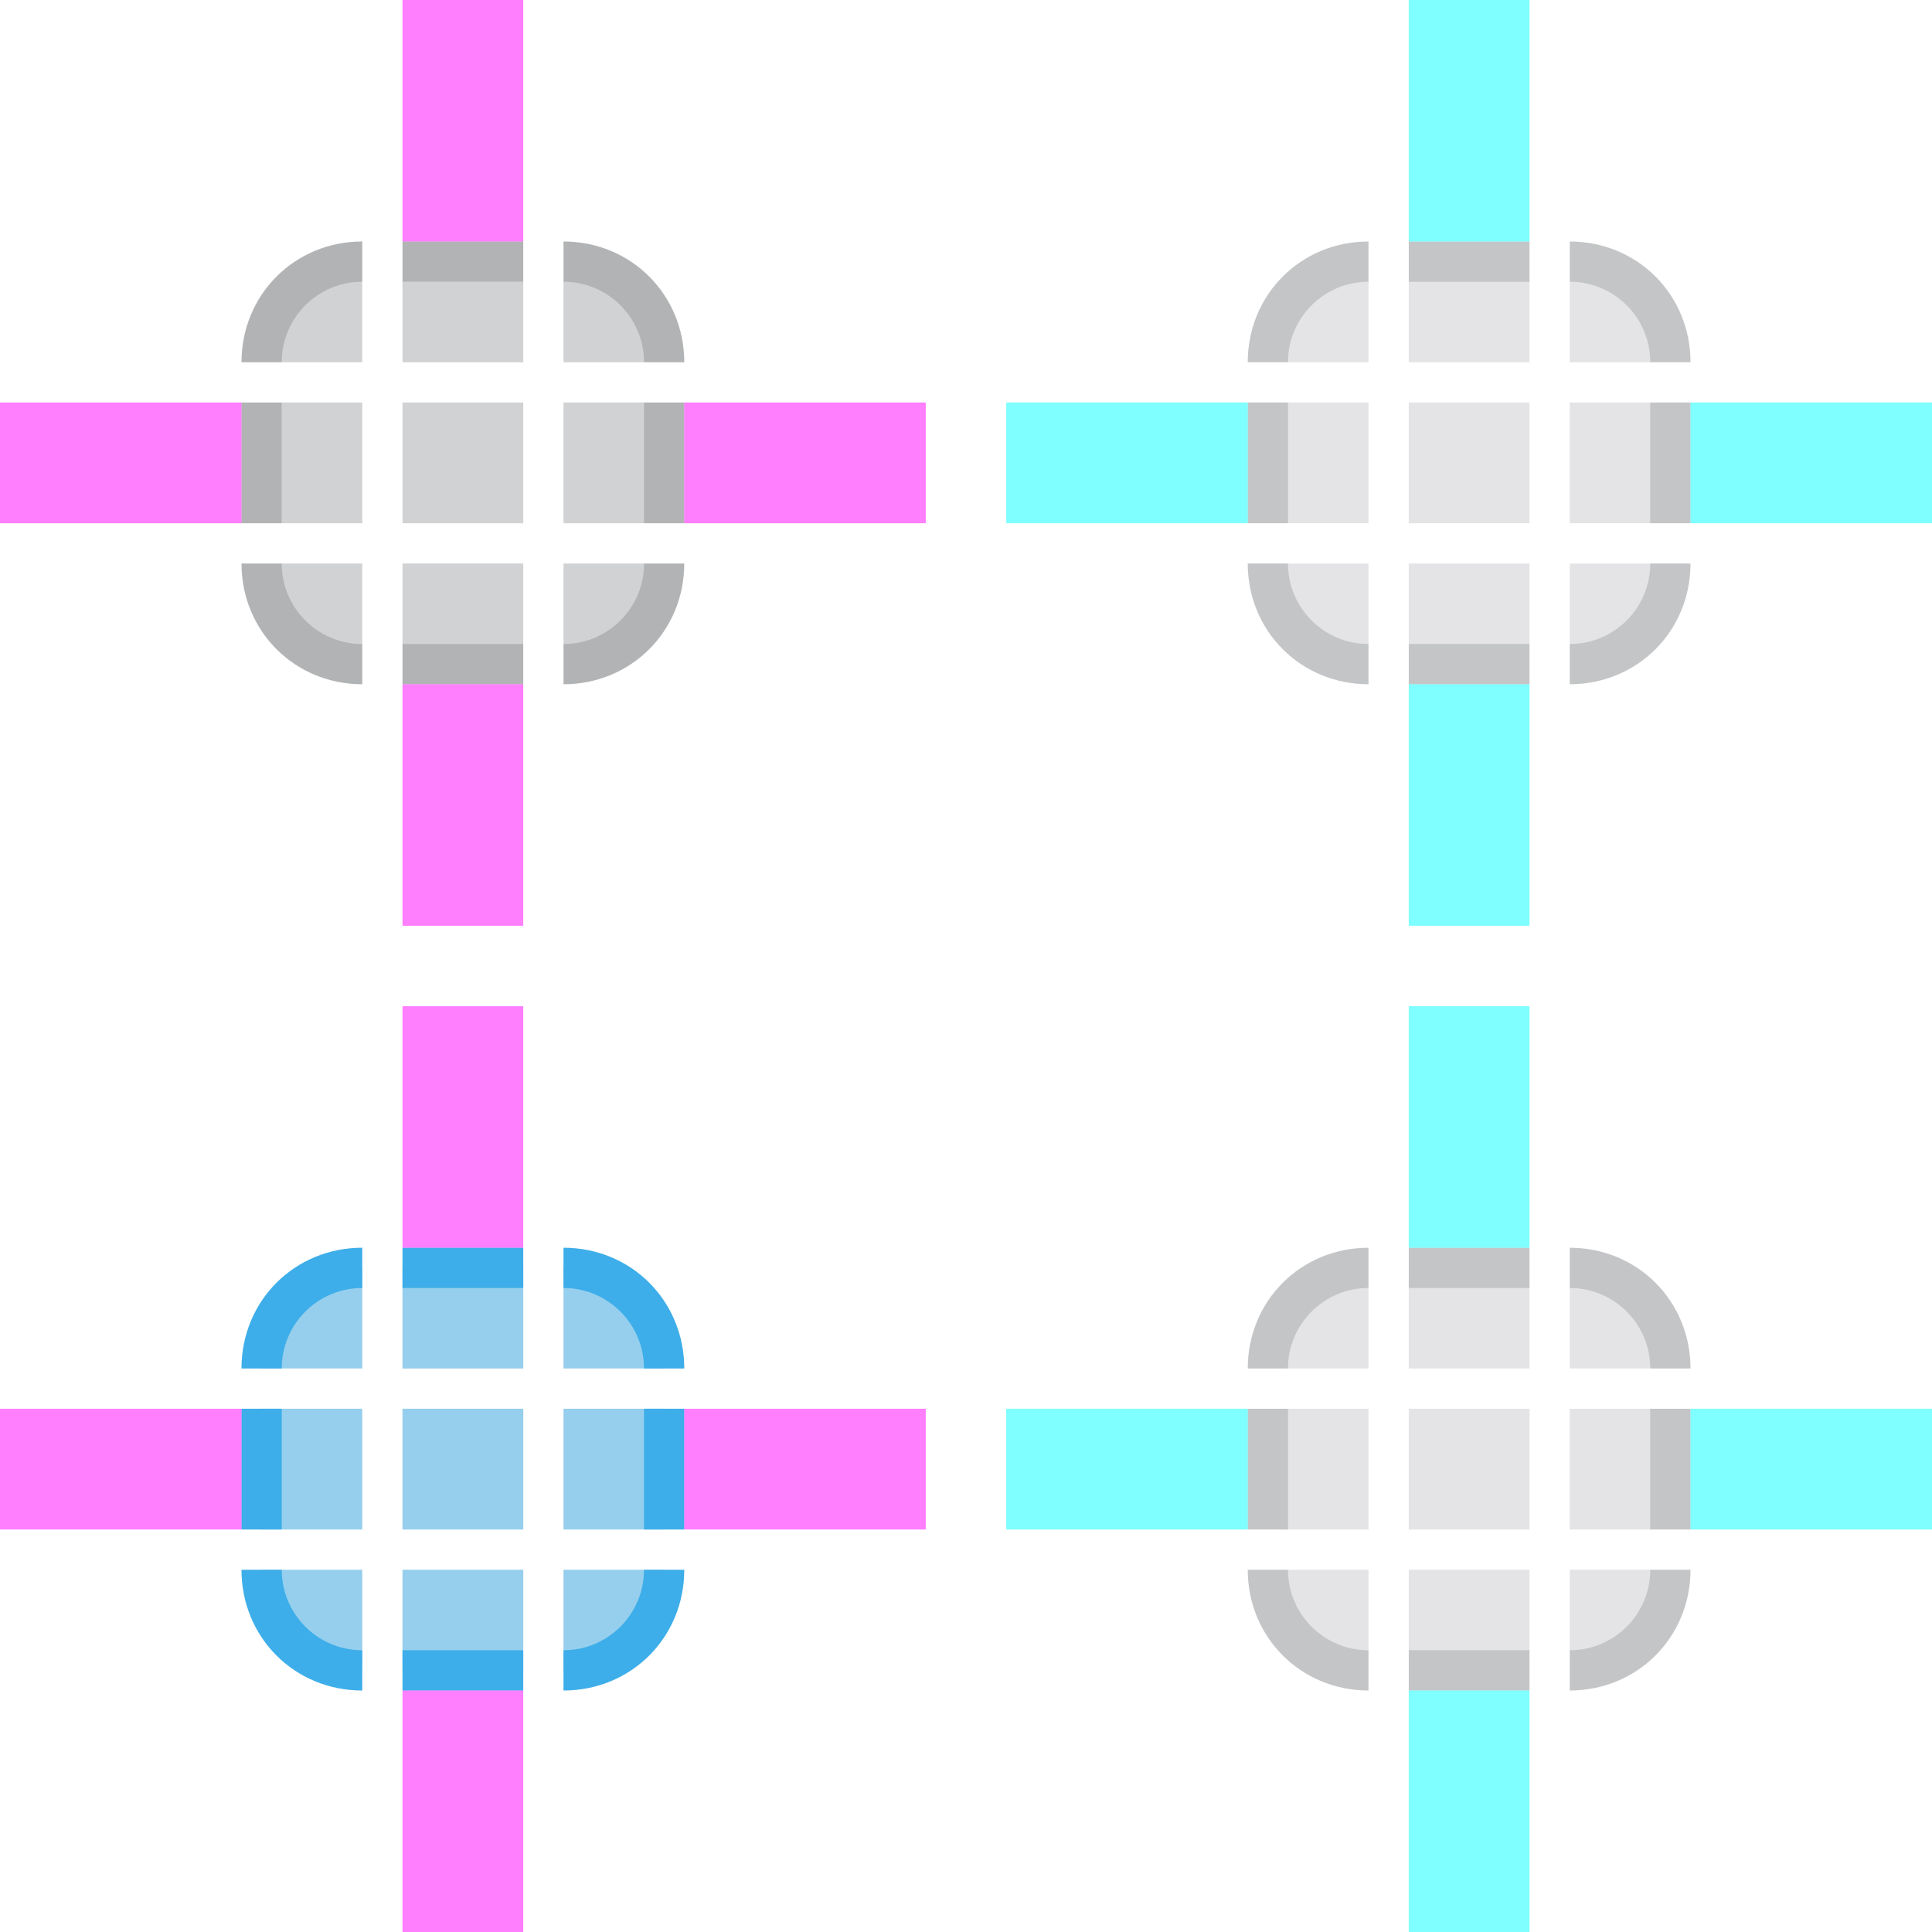
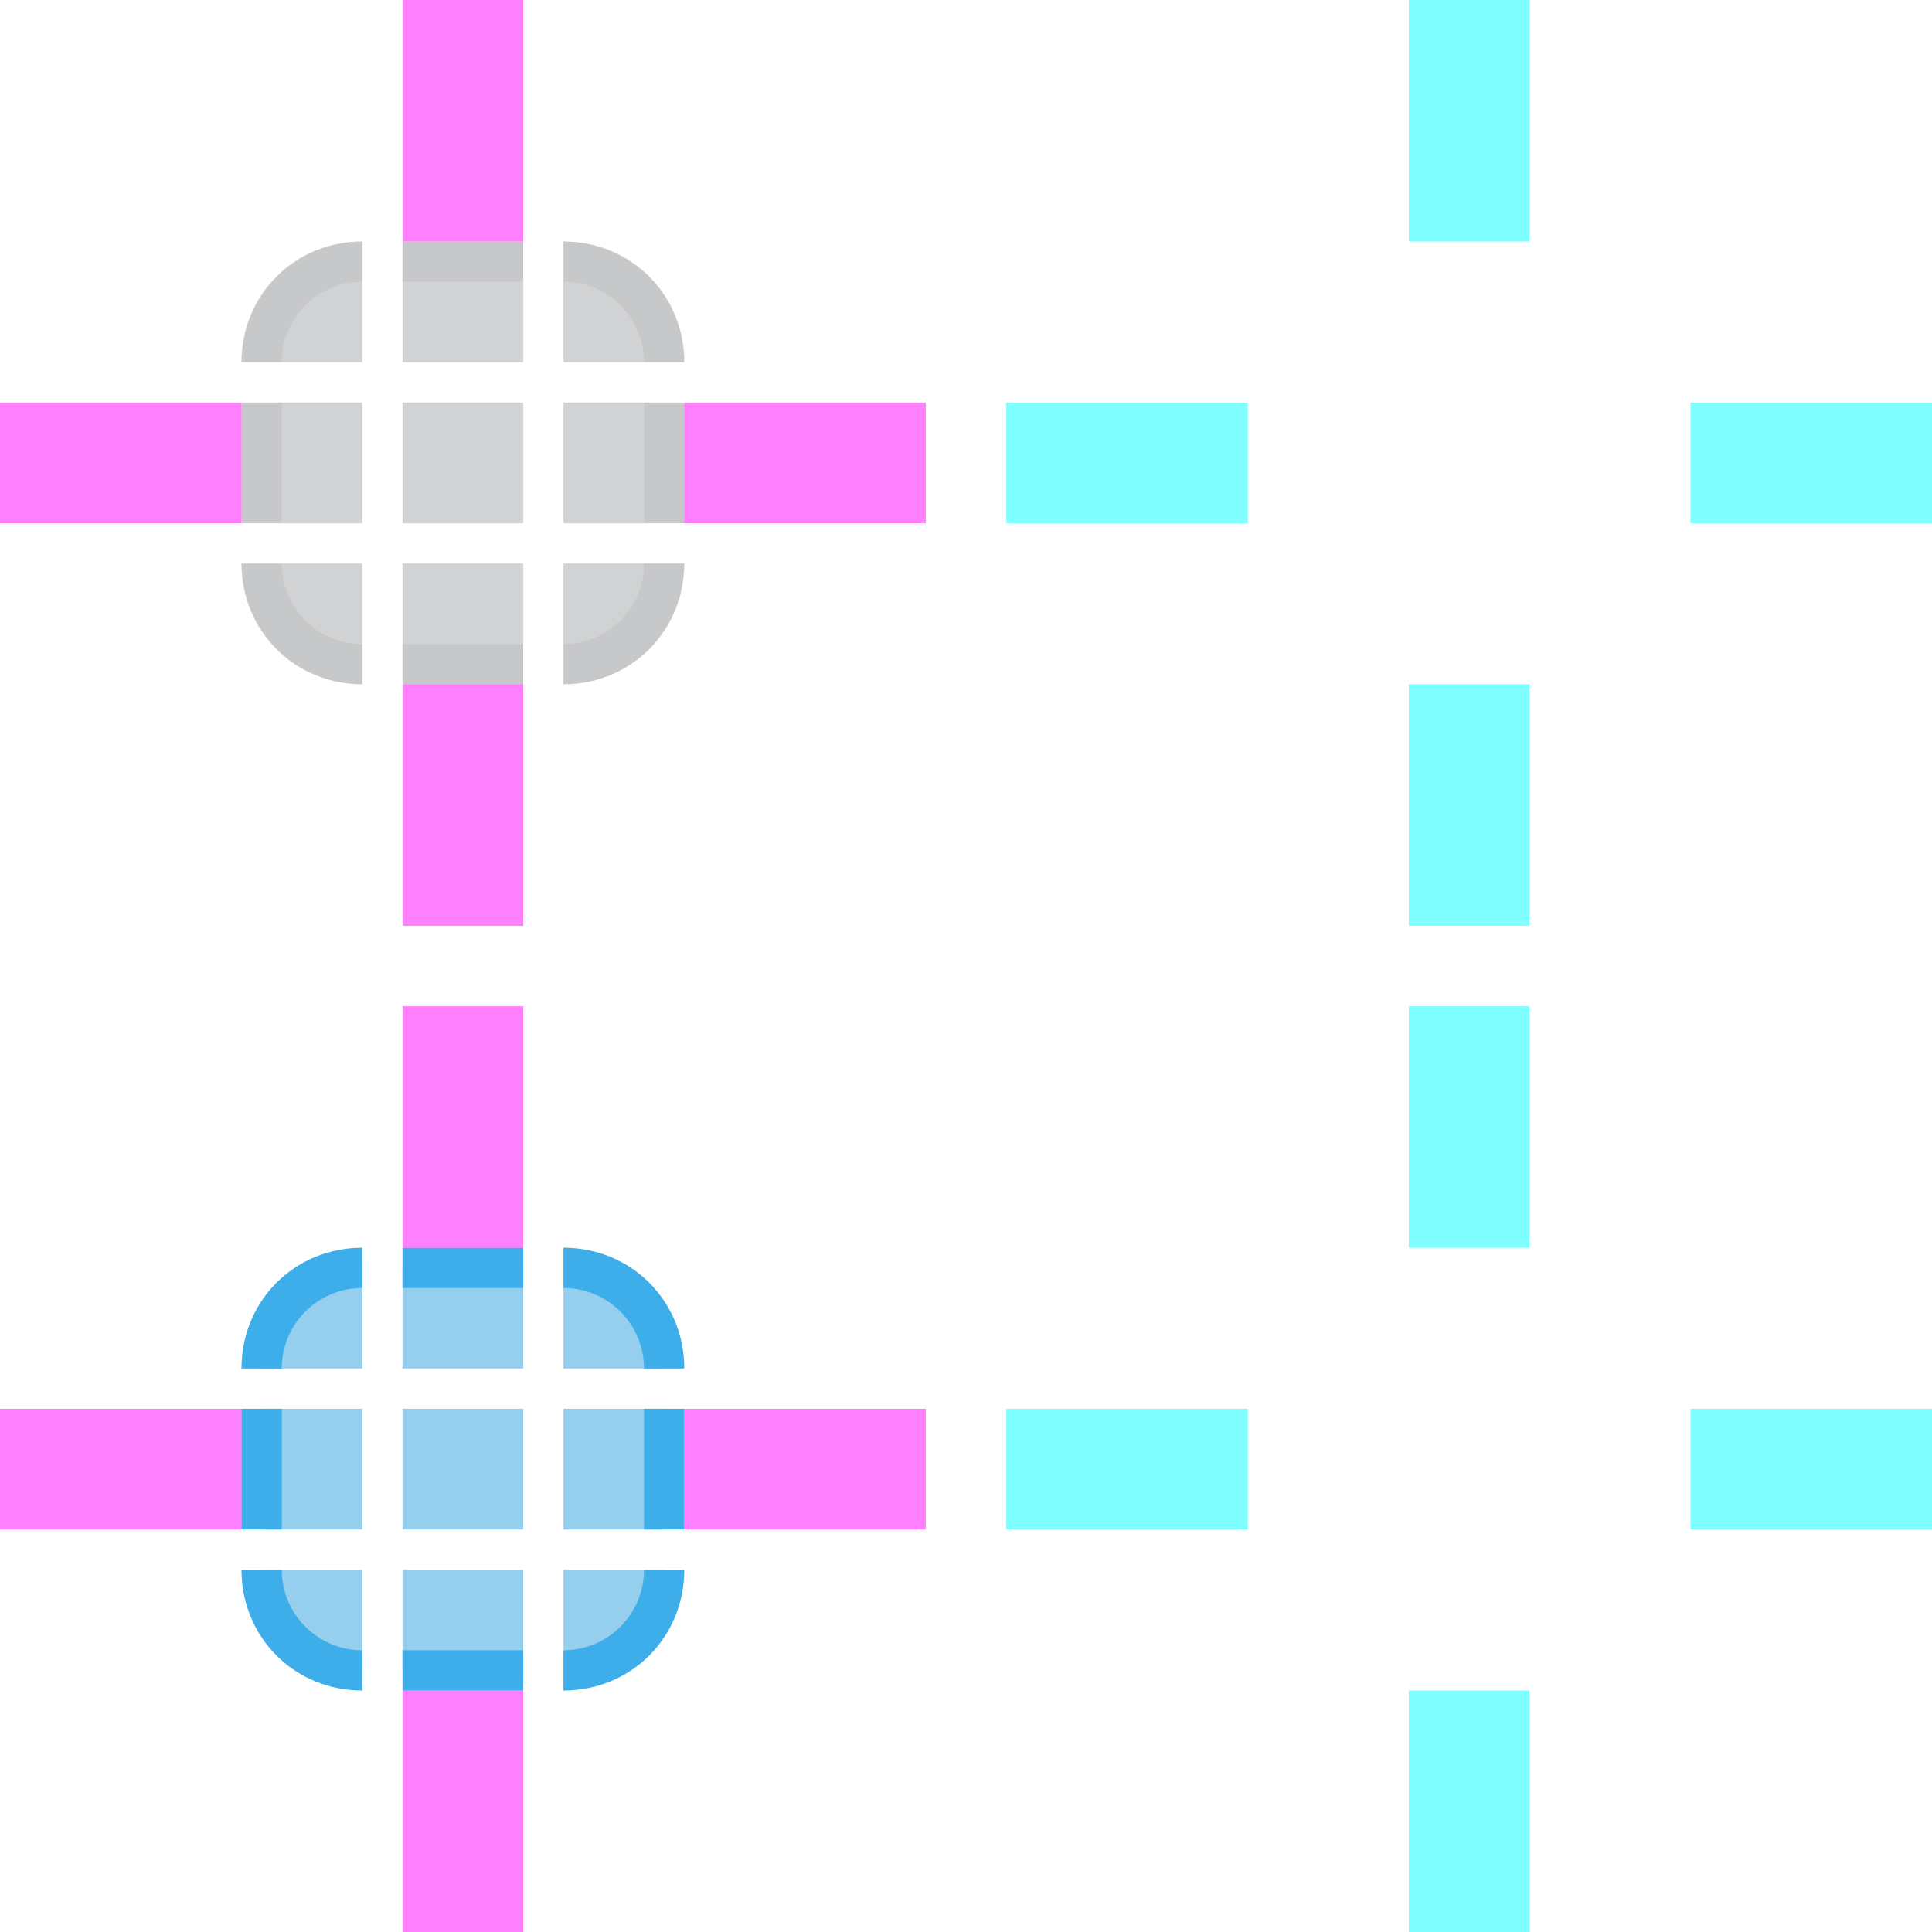
<svg xmlns="http://www.w3.org/2000/svg" id="svg3642" height="48" style="" width="48" version="1.1">
  <defs id="defs165" />
  <style id="current-color-scheme" type="text/css">
        .ColorScheme-Text {
            color:#232629;
            stop-color:#232629;
        }
        .ColorScheme-Background {
            color:#eff0f1;
            stop-color:#eff0f1;
        }
        .ColorScheme-Highlight {
            color:#3daee9;
            stop-color:#3daee9;
        }
        .ColorScheme-ViewText {
            color:#232629;
            stop-color:#232629;
        }
        .ColorScheme-ViewBackground {
            color:#fcfcfc;
            stop-color:#fcfcfc;
        }
        .ColorScheme-ViewHover {
            color:#3daee9;
            stop-color:#3daee9;
        }
        .ColorScheme-ViewFocus{
            color:#3daee9;
            stop-color:#3daee9;
        }
        .ColorScheme-ButtonText {
            color:#232629;
            stop-color:#232629;
        }
        .ColorScheme-ButtonBackground {
            color:#eff0f1;
            stop-color:#eff0f1;
        }
        .ColorScheme-ButtonHover {
            color:#3daee9;
            stop-color:#3daee9;
        }
        .ColorScheme-ButtonFocus{
            color:#3daee9;
            stop-color:#3daee9;
        }
    </style>
  <g id="layer1" style="" transform="translate(-19 1)">
    <rect id="hint-tile-center" height="2" rx="2.077" style="fill:#4e9a06;fill-opacity:1;fill-rule:nonzero" width="2" x="65" y="-3" />
    <rect id="private-hint-show-separator" height="2" rx="2.077" style="fill:#00f;fill-opacity:1;fill-rule:nonzero;opacity:0.1" width="2" x="-13.876" y="45.776" ry="2.077" />
    <g id="mouseover-slider-top" style="" transform="translate(1 23)">
      <path id="path1632-6" d="m 28 7 v 3 h 3 v -3 z" style="fill:currentColor;fill-rule:evenodd" class="ColorScheme-ButtonBackground" />
      <rect id="rect8453" class="ColorScheme-Highlight" height="2.5" style="opacity:.50;fill:currentColor;fill-rule:evenodd" width="3" x="28" y="7.5" />
      <path id="path8" class="ColorScheme-Highlight" d="m 28 7 v 1 h 3 v -1 z" style="fill:currentColor;fill-opacity:1" />
    </g>
    <g id="mouseover-slider-topleft" style="" transform="translate(1 23)">
      <path id="path1626-12" d="m 24 10 h 3 v -3 c -1.662 0 -3 1.338 -3 3 z" style="fill:currentColor;fill-rule:evenodd" class="ColorScheme-ButtonBackground" />
      <path id="path7466" class="ColorScheme-Highlight" d="m 27 7.5 c -1.381 0 -2.5 1.119 -2.5 2.5 h 2.5 z" style="opacity:.50;fill:currentColor;fill-rule:evenodd" />
      <path id="path12" class="ColorScheme-Highlight" d="m 27 7 c -1.682 0 -3 1.318 -3 3 h 1 a 2 2 0 0 1 2 -2 z" style="fill:currentColor;fill-opacity:1" />
    </g>
    <g id="mouseover-slider-topright" style="" transform="translate(1 23)">
      <path id="path1634-9" d="m 32 10 h 3 c 0 -1.662 -1.338 -3 -3 -3 z" style="fill:currentColor;fill-rule:evenodd" class="ColorScheme-ButtonBackground" />
      <path id="path7466-5" class="ColorScheme-Highlight" d="m 32 7.5 c 1.381 0 2.5 1.119 2.5 2.5 h -2.5 z" style="opacity:.50;fill:currentColor;fill-rule:evenodd" />
      <path id="path16" class="ColorScheme-Highlight" d="m 32 7 v 1 a 2 2 0 0 1 2 2 h 1 c 0 -1.682 -1.318 -3 -3 -3 z" style="fill:currentColor;fill-opacity:1" />
    </g>
    <g id="mouseover-slider-bottom" style="" transform="translate(1 23)">
      <path id="path1632-5" d="m 28 15 v 3 h 3 v -3 z" style="fill:currentColor;fill-rule:evenodd" class="ColorScheme-ButtonBackground" />
      <rect id="rect8453-1" class="ColorScheme-Highlight" height="2.5" style="opacity:.50;fill:currentColor;fill-rule:evenodd" width="3" x="28" y="15" />
      <path id="path20" class="ColorScheme-Highlight" d="m 28 18 v -1 h 3 v 1 z" style="fill:currentColor;fill-opacity:1" />
    </g>
    <g id="mouseover-slider-bottomleft" style="" transform="translate(1 23)">
      <path id="rect1353-7" d="m 27 18 v -3 h -3 c 0 1.662 1.338 3 3 3 z" style="fill:currentColor;fill-rule:evenodd" class="ColorScheme-ButtonBackground" />
      <path id="path7466-2" class="ColorScheme-Highlight" d="m 27 17.5 c -1.381 0 -2.5 -1.119 -2.5 -2.5 h 2.5 z" style="opacity:.50;fill:currentColor;fill-rule:evenodd" />
      <path id="path24" class="ColorScheme-Highlight" d="m 24 15 c 0 1.682 1.318 3 3 3 v -1 a 2 2 0 0 1 -2 -2 z" style="fill:currentColor;fill-opacity:1" />
    </g>
    <g id="mouseover-slider-bottomright" style="" transform="translate(1 23)">
      <path id="path1638-62" d="m 35 15 h -3 v 3 c 1.662 0 3 -1.338 3 -3 z" style="fill:currentColor;fill-rule:evenodd" class="ColorScheme-ButtonBackground" />
      <path id="path7466-6" class="ColorScheme-Highlight" d="m 32 17.5 c 1.381 0 2.5 -1.119 2.5 -2.5 h -2.5 z" style="opacity:.50;fill:currentColor;fill-rule:evenodd" />
      <path id="path28" class="ColorScheme-Highlight" d="m 34 15 a 2 2 0 0 1 -2 2 v 1 c 1.682 0 3 -1.318 3 -3 z" style="fill:currentColor;fill-opacity:1" />
    </g>
    <g id="mouseover-slider-center" style="">
      <path id="path1632-3" d="m 29 34 v 3 h 3 v -3 z" style="fill:currentColor;fill-rule:evenodd" class="ColorScheme-ButtonBackground" />
      <path id="msc" class="ColorScheme-Highlight" d="m 29 34 v 3 h 3 v -3 z" style="opacity:.50;fill:currentColor" />
    </g>
    <g id="mouseover-slider-left" style="" transform="translate(1 23)">
      <path id="path1632-35" d="m 24 11 v 3 h 3 v -3 z" style="fill:currentColor;fill-rule:evenodd" class="ColorScheme-ButtonBackground" />
      <rect id="rect8453-9-2" class="ColorScheme-Highlight" height="3" style="opacity:.50;fill:currentColor;fill-rule:evenodd" width="2.5" x="24.5" y="11" />
      <path id="path33" class="ColorScheme-Highlight" d="m 24 11 v 3 h 1 v -3 z" style="fill:currentColor;fill-opacity:1" />
    </g>
    <g id="mouseover-slider-right" style="" transform="translate(1 23)">
      <path id="path1632-7" d="m 32 11 v 3 h 3 v -3 z" style="fill:currentColor;fill-rule:evenodd" class="ColorScheme-ButtonBackground" />
      <rect id="rect8453-9" class="ColorScheme-Highlight" height="3" style="opacity:.50;fill:currentColor;fill-rule:evenodd" width="2.5" x="32" y="11" />
      <path id="path37" class="ColorScheme-Highlight" d="m 34 11 v 3 h 1 v -3 z" style="fill:currentColor;fill-opacity:1" />
    </g>
    <g id="background-vertical-top" style="" transform="translate(26 -2)">
-       <path id="path1636-23" d="m 28 7 v 3 h 3 v -3 z" style="opacity:0.525;fill:currentColor;fill-rule:evenodd" class="ColorScheme-ButtonBackground" />
-       <path id="path70" class="ColorScheme-ButtonText" d="m 28 7 v 1 h 3 v -1 z" style="opacity:0.24;fill:currentColor;fill-opacity:1" />
-       <path id="path1632-1-7-0-6" d="m 28 8 v 2 h 3 v -2 z" style="opacity:0.09;fill:currentColor;fill-rule:evenodd;stroke-width:1" class="ColorScheme-ButtonText" />
+       <path id="path1636-23" d="m 28 7 v 3 h 3 v -3 z" style="opacity:0;fill:currentColor;fill-rule:evenodd" class="ColorScheme-ButtonBackground" />
+       <path id="path70" class="ColorScheme-ButtonText" d="m 28 7 v 1 h 3 v -1 z" style="opacity:0;fill:currentColor;fill-opacity:1" />
+       <path id="path1632-1-7-0-6" d="m 28 8 v 2 h 3 v -2 z" style="opacity:0;fill:currentColor;fill-rule:evenodd;stroke-width:1" class="ColorScheme-ButtonText" />
    </g>
    <g id="background-vertical-topleft" style="" transform="translate(26 -2)">
-       <path id="path1626-5" d="m 24 10 h 3 v -3 c -1.662 0 -3 1.338 -3 3 z" style="opacity:0.525;fill:currentColor;fill-rule:evenodd" class="ColorScheme-ButtonBackground" />
-       <path id="path74" class="ColorScheme-ButtonText" d="m 27 7 c -1.682 0 -3 1.318 -3 3 h 1 a 2 2 0 0 1 2 -2 z" style="opacity:0.24;fill:currentColor;fill-opacity:1" />
-       <path id="path1626-53-7" d="m 27 8 a 2 2 0 0 0 -2 2 h 2 z" style="opacity:0.09;fill:currentColor;fill-rule:evenodd" class="ColorScheme-ButtonText" />
+       <path id="path1626-5" d="m 24 10 h 3 v -3 c -1.662 0 -3 1.338 -3 3 z" style="opacity:0;fill:currentColor;fill-rule:evenodd" class="ColorScheme-ButtonBackground" />
+       <path id="path74" class="ColorScheme-ButtonText" d="m 27 7 c -1.682 0 -3 1.318 -3 3 h 1 a 2 2 0 0 1 2 -2 z" style="opacity:0;fill:currentColor;fill-opacity:1" />
+       <path id="path1626-53-7" d="m 27 8 a 2 2 0 0 0 -2 2 h 2 z" style="opacity:0;fill:currentColor;fill-rule:evenodd" class="ColorScheme-ButtonText" />
    </g>
    <g id="background-vertical-topright" style="" transform="translate(26 -2)">
-       <path id="path1634-7" d="m 32 10 h 3 c 0 -1.662 -1.338 -3 -3 -3 z" style="opacity:0.525;fill:currentColor;fill-rule:evenodd" class="ColorScheme-ButtonBackground" />
-       <path id="path78" class="ColorScheme-ButtonText" d="m 32 7 v 1 a 2 2 0 0 1 2 2 h 1 c 0 -1.682 -1.318 -3 -3 -3 z" style="opacity:0.24;fill:currentColor;fill-opacity:1" />
-       <path id="path1626-53-5-6" d="m 32 8 a 2 2 0 0 1 2 2 h -2 z" style="opacity:0.09;fill:currentColor;fill-rule:evenodd" class="ColorScheme-ButtonText" />
+       <path id="path1634-7" d="m 32 10 h 3 c 0 -1.662 -1.338 -3 -3 -3 z" style="opacity:0;fill:currentColor;fill-rule:evenodd" class="ColorScheme-ButtonBackground" />
+       <path id="path78" class="ColorScheme-ButtonText" d="m 32 7 v 1 a 2 2 0 0 1 2 2 h 1 c 0 -1.682 -1.318 -3 -3 -3 z" style="opacity:0;fill:currentColor;fill-opacity:1" />
+       <path id="path1626-53-5-6" d="m 32 8 a 2 2 0 0 1 2 2 h -2 z" style="opacity:0;fill:currentColor;fill-rule:evenodd" class="ColorScheme-ButtonText" />
    </g>
    <g id="background-vertical-bottom" style="" transform="translate(26 -2)">
-       <path id="path1636-28" d="m 28 15 v 3 h 3 v -3 z" style="opacity:0.525;fill:currentColor;fill-rule:evenodd" class="ColorScheme-ButtonBackground" />
-       <path id="path82" class="ColorScheme-ButtonText" d="m 28 18 v -1 h 3 v 1 z" style="opacity:0.24;fill:currentColor;fill-opacity:1" />
-       <path id="path1632-1-7-0-26" d="m 28 15 v 2 h 3 v -2 z" style="opacity:0.09;fill:currentColor;fill-rule:evenodd;stroke-width:1" class="ColorScheme-ButtonText" />
+       <path id="path1636-28" d="m 28 15 v 3 h 3 v -3 z" style="opacity:0;fill:currentColor;fill-rule:evenodd" class="ColorScheme-ButtonBackground" />
+       <path id="path82" class="ColorScheme-ButtonText" d="m 28 18 v -1 h 3 v 1 z" style="opacity:0;fill:currentColor;fill-opacity:1" />
+       <path id="path1632-1-7-0-26" d="m 28 15 v 2 h 3 v -2 z" style="opacity:0;fill:currentColor;fill-rule:evenodd;stroke-width:1" class="ColorScheme-ButtonText" />
    </g>
    <g id="background-vertical-bottomleft" style="" transform="translate(26 -2)">
-       <path id="rect1353-2" d="m 27 18 v -3 h -3 c 0 1.662 1.338 3 3 3 z" style="opacity:0.525;fill:currentColor;fill-rule:evenodd" class="ColorScheme-ButtonBackground" />
-       <path id="path86" class="ColorScheme-ButtonText" d="m 24 15 c 0 1.682 1.318 3 3 3 v -1 a 2 2 0 0 1 -2 -2 z" style="opacity:0.24;fill:currentColor;fill-opacity:1" />
-       <path id="path1626-53-2-5" d="m 27 17 a 2 2 0 0 1 -2 -2 h 2 z" style="opacity:0.09;fill:currentColor;fill-rule:evenodd" class="ColorScheme-ButtonText" />
+       <path id="rect1353-2" d="m 27 18 v -3 h -3 c 0 1.662 1.338 3 3 3 z" style="opacity:0;fill:currentColor;fill-rule:evenodd" class="ColorScheme-ButtonBackground" />
+       <path id="path86" class="ColorScheme-ButtonText" d="m 24 15 c 0 1.682 1.318 3 3 3 v -1 a 2 2 0 0 1 -2 -2 z" style="opacity:0;fill:currentColor;fill-opacity:1" />
+       <path id="path1626-53-2-5" d="m 27 17 a 2 2 0 0 1 -2 -2 h 2 z" style="opacity:0;fill:currentColor;fill-rule:evenodd" class="ColorScheme-ButtonText" />
    </g>
    <g id="background-vertical-bottomright" style="" transform="translate(26 -2)">
-       <path id="path1638-0" d="m 35 15 h -3 v 3 c 1.662 0 3 -1.338 3 -3 z" style="opacity:0.525;fill:currentColor;fill-rule:evenodd" class="ColorScheme-ButtonBackground" />
-       <path id="path90" class="ColorScheme-ButtonText" d="m 34 15 a 2 2 0 0 1 -2 2 v 1 c 1.682 0 3 -1.318 3 -3 z" style="opacity:0.24;fill:currentColor;fill-opacity:1" />
-       <path id="path1626-53-6-3" d="m 32 17 a 2 2 0 0 0 2 -2 h -2 z" style="opacity:0.09;fill:currentColor;fill-rule:evenodd" class="ColorScheme-ButtonText" />
+       <path id="path1638-0" d="m 35 15 h -3 v 3 c 1.662 0 3 -1.338 3 -3 z" style="opacity:0;fill:currentColor;fill-rule:evenodd" class="ColorScheme-ButtonBackground" />
+       <path id="path90" class="ColorScheme-ButtonText" d="m 34 15 a 2 2 0 0 1 -2 2 v 1 c 1.682 0 3 -1.318 3 -3 z" style="opacity:0;fill:currentColor;fill-opacity:1" />
+       <path id="path1626-53-6-3" d="m 32 17 a 2 2 0 0 0 2 -2 h -2 z" style="opacity:0;fill:currentColor;fill-rule:evenodd" class="ColorScheme-ButtonText" />
    </g>
    <g id="background-vertical-center" style="">
-       <path id="path1636-92" d="m 54 9 v 3 h 3 v -3 z" style="opacity:0.525;fill:currentColor;fill-rule:evenodd" class="ColorScheme-ButtonBackground" />
-       <path id="path1632-9-1" d="m 54 9 v 3 h 3 v -3 z" style="opacity:0.09;fill:currentColor;fill-rule:evenodd" class="ColorScheme-ButtonText" />
+       <path id="path1636-92" d="m 54 9 v 3 h 3 v -3 z" style="opacity:0;fill:currentColor;fill-rule:evenodd" class="ColorScheme-ButtonBackground" />
+       <path id="path1632-9-1" d="m 54 9 v 3 h 3 v -3 z" style="opacity:0;fill:currentColor;fill-rule:evenodd" class="ColorScheme-ButtonText" />
    </g>
    <g id="background-vertical-left" style="" transform="translate(26 -2)">
-       <path id="path1636-97" d="m 24 11 v 3 h 3 v -3 z" style="opacity:0.525;fill:currentColor;fill-rule:evenodd" class="ColorScheme-ButtonBackground" />
-       <path id="path95" class="ColorScheme-ButtonText" d="m 24 11 v 3 h 1 v -3 z" style="opacity:0.24;fill:currentColor;fill-opacity:1" />
-       <path id="path1632-1-2-0" d="m 25 11 v 3 h 2 v -3 z" style="opacity:0.09;fill:currentColor;fill-rule:evenodd;stroke-width:1" class="ColorScheme-ButtonText" />
+       <path id="path1636-97" d="m 24 11 v 3 h 3 v -3 z" style="opacity:0;fill:currentColor;fill-rule:evenodd" class="ColorScheme-ButtonBackground" />
+       <path id="path95" class="ColorScheme-ButtonText" d="m 24 11 v 3 h 1 v -3 z" style="opacity:0;fill:currentColor;fill-opacity:1" />
+       <path id="path1632-1-2-0" d="m 25 11 v 3 h 2 v -3 z" style="opacity:0;fill:currentColor;fill-rule:evenodd;stroke-width:1" class="ColorScheme-ButtonText" />
    </g>
    <g id="background-vertical-right" style="" transform="translate(26 -2)">
-       <path id="path1636-75" d="m 32 11 v 3 h 3 v -3 z" style="opacity:0.525;fill:currentColor;fill-rule:evenodd" class="ColorScheme-ButtonBackground" />
-       <path id="path99" class="ColorScheme-ButtonText" d="m 34 11 v 3 h 1 v -3 z" style="opacity:0.24;fill:currentColor;fill-opacity:1" />
-       <path id="path1632-1-2-6" d="m 32 11 v 3 h 2 v -3 z" style="opacity:0.09;fill:currentColor;fill-rule:evenodd;stroke-width:1" class="ColorScheme-ButtonText" />
+       <path id="path1636-75" d="m 32 11 v 3 h 3 v -3 z" style="opacity:0;fill:currentColor;fill-rule:evenodd" class="ColorScheme-ButtonBackground" />
+       <path id="path99" class="ColorScheme-ButtonText" d="m 34 11 v 3 h 1 v -3 z" style="opacity:0;fill:currentColor;fill-opacity:1" />
+       <path id="path1632-1-2-6" d="m 32 11 v 3 h 2 v -3 z" style="opacity:0;fill:currentColor;fill-rule:evenodd;stroke-width:1" class="ColorScheme-ButtonText" />
    </g>
    <g id="slider-top" style="" transform="translate(1 -2)">
      <path id="path1636-7" d="m 28 7 v 3 h 3 v -3 z" style="fill:currentColor;fill-rule:evenodd" class="ColorScheme-ButtonBackground" />
-       <path id="path70-75" class="ColorScheme-ButtonText" d="m 28 7 v 1 h 3 v -1 z" style="opacity:.3;fill:currentColor;fill-opacity:1" />
+       <path id="path70-75" class="ColorScheme-ButtonText" d="m 28 7 v 1 h 3 v -1 z" style="opacity:0.2;fill:currentColor;fill-opacity:1" />
      <path id="path1632-1-7-0" d="m 28 8 v 2 h 3 v -2 z" style="opacity:.15;fill:currentColor;fill-rule:evenodd;stroke-width:1" class="ColorScheme-ButtonText" />
    </g>
    <g id="slider-topleft" style="" transform="translate(1 -2)">
      <path id="path1626-3" d="m 24 10 h 3 v -3 c -1.662 0 -3 1.338 -3 3 z" style="fill:currentColor;fill-rule:evenodd" class="ColorScheme-ButtonBackground" />
-       <path id="path74-8" class="ColorScheme-ButtonText" d="m 27 7 c -1.682 0 -3 1.318 -3 3 h 1 a 2 2 0 0 1 2 -2 z" style="opacity:.3;fill:currentColor;fill-opacity:1" />
+       <path id="path74-8" class="ColorScheme-ButtonText" d="m 27 7 c -1.682 0 -3 1.318 -3 3 h 1 a 2 2 0 0 1 2 -2 z" style="opacity:0.2;fill:currentColor;fill-opacity:1" />
      <path id="path1626-53" d="m 27 8 a 2 2 0 0 0 -2 2 h 2 z" style="fill:currentColor;fill-rule:evenodd;opacity:.15" class="ColorScheme-ButtonText" />
    </g>
    <g id="slider-topright" style="" transform="translate(1 -2)">
      <path id="path1634-2" d="m 32 10 h 3 c 0 -1.662 -1.338 -3 -3 -3 z" style="fill:currentColor;fill-rule:evenodd" class="ColorScheme-ButtonBackground" />
-       <path id="path78-3" class="ColorScheme-ButtonText" d="m 32 7 v 1 a 2 2 0 0 1 2 2 h 1 c 0 -1.682 -1.318 -3 -3 -3 z" style="opacity:.3;fill:currentColor;fill-opacity:1" />
+       <path id="path78-3" class="ColorScheme-ButtonText" d="m 32 7 v 1 a 2 2 0 0 1 2 2 h 1 c 0 -1.682 -1.318 -3 -3 -3 z" style="opacity:0.2;fill:currentColor;fill-opacity:1" />
      <path id="path1626-53-5" d="m 32 8 a -2 2 0 0 1 2 2 h -2 z" style="opacity:.15;fill:currentColor;fill-rule:evenodd" class="ColorScheme-ButtonText" />
    </g>
    <g id="slider-bottom" style="" transform="translate(1 -2)">
      <path id="path1636-2" d="m 28 15 v 3 h 3 v -3 z" style="fill:currentColor;fill-rule:evenodd" class="ColorScheme-ButtonBackground" />
-       <path id="path82-2" class="ColorScheme-ButtonText" d="m 28 18 v -1 h 3 v 1 z" style="opacity:.3;fill:currentColor;fill-opacity:1" />
+       <path id="path82-2" class="ColorScheme-ButtonText" d="m 28 18 v -1 h 3 v 1 z" style="opacity:0.2;fill:currentColor;fill-opacity:1" />
      <path id="path1632-1-7" d="m 28 15 v 2 h 3 v -2 z" style="opacity:.15;fill:currentColor;fill-rule:evenodd;stroke-width:1" class="ColorScheme-ButtonText" />
    </g>
    <g id="slider-bottomleft" style="" transform="translate(1 -2)">
      <path id="rect1353-6" d="m 27 18 v -3 h -3 c 0 1.662 1.338 3 3 3 z" style="fill:currentColor;fill-rule:evenodd" class="ColorScheme-ButtonBackground" />
-       <path id="path86-9" class="ColorScheme-ButtonText" d="m 24 15 c 0 1.682 1.318 3 3 3 v -1 a 2 2 0 0 1 -2 -2 z" style="opacity:.3;fill:currentColor;fill-opacity:1" />
+       <path id="path86-9" class="ColorScheme-ButtonText" d="m 24 15 c 0 1.682 1.318 3 3 3 v -1 a 2 2 0 0 1 -2 -2 z" style="opacity:0.2;fill:currentColor;fill-opacity:1" />
      <path id="path1626-53-2" d="m 27 17 a 2 -2 0 0 1 -2 -2 h 2 z" style="opacity:.15;fill:currentColor;fill-rule:evenodd" class="ColorScheme-ButtonText" />
    </g>
    <g id="slider-bottomright" style="" transform="translate(1 -2)">
      <path id="path1638-6" d="m 35 15 h -3 v 3 c 1.662 0 3 -1.338 3 -3 z" style="fill:currentColor;fill-rule:evenodd" class="ColorScheme-ButtonBackground" />
-       <path id="path90-8" class="ColorScheme-ButtonText" d="m 34 15 a 2 2 0 0 1 -2 2 v 1 c 1.682 0 3 -1.318 3 -3 z" style="opacity:.3;fill:currentColor;fill-opacity:1" />
+       <path id="path90-8" class="ColorScheme-ButtonText" d="m 34 15 a 2 2 0 0 1 -2 2 v 1 c 1.682 0 3 -1.318 3 -3 z" style="opacity:0.2;fill:currentColor;fill-opacity:1" />
      <path id="path1626-53-6" d="m 32 17 a 2 -2 0 0 0 2 -2 h -2 z" style="opacity:.15;fill:currentColor;fill-rule:evenodd" class="ColorScheme-ButtonText" />
    </g>
    <g id="slider-center" style="">
      <path id="path1636-0" d="m 29 9 v 3 h 3 v -3 z" style="fill:currentColor;fill-rule:evenodd" class="ColorScheme-ButtonBackground" />
      <path id="path1632-9" d="m 29 9 v 3 h 3 v -3 z" style="fill:currentColor;fill-rule:evenodd;opacity:.15" class="ColorScheme-ButtonText" />
    </g>
    <g id="slider-left" style="" transform="translate(1 -2)">
      <path id="path1636-8" d="m 24 11 v 3 h 3 v -3 z" style="fill:currentColor;fill-rule:evenodd" class="ColorScheme-ButtonBackground" />
-       <path id="path95-3" class="ColorScheme-ButtonText" d="m 24 11 v 3 h 1 v -3 z" style="opacity:.3;fill:currentColor;fill-opacity:1" />
+       <path id="path95-3" class="ColorScheme-ButtonText" d="m 24 11 v 3 h 1 v -3 z" style="opacity:0.2;fill:currentColor;fill-opacity:1" />
      <path id="path1632-1" d="m 25 11 v 3 h 2 v -3 z" style="fill:currentColor;fill-rule:evenodd;stroke-width:1;opacity:.15" class="ColorScheme-ButtonText" />
    </g>
    <g id="slider-right" style="" transform="translate(1 -2)">
      <path id="path1636-9" d="m 32 11 v 3 h 3 v -3 z" style="fill:currentColor;fill-rule:evenodd" class="ColorScheme-ButtonBackground" />
-       <path id="path99-06" class="ColorScheme-ButtonText" d="m 34 11 v 3 h 1 v -3 z" style="opacity:.3;fill:currentColor;fill-opacity:1" />
+       <path id="path99-06" class="ColorScheme-ButtonText" d="m 34 11 v 3 h 1 v -3 z" style="opacity:0.2;fill:currentColor;fill-opacity:1" />
      <path id="path1632-1-2" d="m 32 11 v 3 h 2 v -3 z" style="opacity:.15;fill:currentColor;fill-rule:evenodd;stroke-width:1" class="ColorScheme-ButtonText" />
    </g>
    <g id="background-horizontal-top" style="" transform="translate(26 23)">
-       <path id="path1636-3" d="m 28 7 v 3 h 3 v -3 z" style="opacity:0.525;fill:currentColor;fill-rule:evenodd" class="ColorScheme-ButtonBackground" />
-       <path id="path70-4" class="ColorScheme-ButtonText" d="m 28 7 v 1 h 3 v -1 z" style="opacity:0.24;fill:currentColor;fill-opacity:1" />
-       <path id="path1632-1-7-0-1" d="m 28 8 v 2 h 3 v -2 z" style="opacity:0.09;fill:currentColor;fill-rule:evenodd;stroke-width:1" class="ColorScheme-ButtonText" />
+       <path id="path1636-3" d="m 28 7 v 3 h 3 v -3 z" style="opacity:0;fill:currentColor;fill-rule:evenodd" class="ColorScheme-ButtonBackground" />
+       <path id="path70-4" class="ColorScheme-ButtonText" d="m 28 7 v 1 h 3 v -1 z" style="opacity:0;fill:currentColor;fill-opacity:1" />
+       <path id="path1632-1-7-0-1" d="m 28 8 v 2 h 3 v -2 z" style="opacity:0;fill:currentColor;fill-rule:evenodd;stroke-width:1" class="ColorScheme-ButtonText" />
    </g>
    <g id="background-horizontal-topleft" style="" transform="translate(26 23)">
-       <path id="path1626-1" d="m 24 10 h 3 v -3 c -1.662 0 -3 1.338 -3 3 z" style="opacity:0.525;fill:currentColor;fill-rule:evenodd" class="ColorScheme-ButtonBackground" />
-       <path id="path74-0" class="ColorScheme-ButtonText" d="m 27 7 c -1.682 0 -3 1.318 -3 3 h 1 a 2 2 0 0 1 2 -2 z" style="opacity:0.24;fill:currentColor;fill-opacity:1" />
-       <path id="path1626-53-9" d="m 27 8 a 2 2 0 0 0 -2 2 h 2 z" style="opacity:0.09;fill:currentColor;fill-rule:evenodd" class="ColorScheme-ButtonText" />
+       <path id="path1626-1" d="m 24 10 h 3 v -3 c -1.662 0 -3 1.338 -3 3 z" style="opacity:0;fill:currentColor;fill-rule:evenodd" class="ColorScheme-ButtonBackground" />
+       <path id="path74-0" class="ColorScheme-ButtonText" d="m 27 7 c -1.682 0 -3 1.318 -3 3 h 1 a 2 2 0 0 1 2 -2 z" style="opacity:0;fill:currentColor;fill-opacity:1" />
+       <path id="path1626-53-9" d="m 27 8 a 2 2 0 0 0 -2 2 h 2 z" style="opacity:0;fill:currentColor;fill-rule:evenodd" class="ColorScheme-ButtonText" />
    </g>
    <g id="background-horizontal-topright" style="" transform="translate(26 23)">
-       <path id="path1634-0" d="m 32 10 h 3 c 0 -1.662 -1.338 -3 -3 -3 z" style="opacity:0.525;fill:currentColor;fill-rule:evenodd" class="ColorScheme-ButtonBackground" />
-       <path id="path78-7" class="ColorScheme-ButtonText" d="m 32 7 v 1 a 2 2 0 0 1 2 2 h 1 c 0 -1.682 -1.318 -3 -3 -3 z" style="opacity:0.24;fill:currentColor;fill-opacity:1" />
-       <path id="path1626-53-5-62" d="m 32 8 a 2 2 0 0 1 2 2 h -2 z" style="opacity:0.09;fill:currentColor;fill-rule:evenodd" class="ColorScheme-ButtonText" />
+       <path id="path1634-0" d="m 32 10 h 3 c 0 -1.662 -1.338 -3 -3 -3 z" style="opacity:0;fill:currentColor;fill-rule:evenodd" class="ColorScheme-ButtonBackground" />
+       <path id="path78-7" class="ColorScheme-ButtonText" d="m 32 7 v 1 a 2 2 0 0 1 2 2 h 1 c 0 -1.682 -1.318 -3 -3 -3 z" style="opacity:0;fill:currentColor;fill-opacity:1" />
+       <path id="path1626-53-5-62" d="m 32 8 a 2 2 0 0 1 2 2 h -2 z" style="opacity:0;fill:currentColor;fill-rule:evenodd" class="ColorScheme-ButtonText" />
    </g>
    <g id="background-horizontal-bottom" style="" transform="translate(26 23)">
-       <path id="path1636-94" d="m 28 15 v 3 h 3 v -3 z" style="fill:currentColor;opacity:0.525;fill-rule:evenodd" class="ColorScheme-ButtonBackground" />
-       <path id="path82-27" class="ColorScheme-ButtonText" d="m 28 18 v -1 h 3 v 1 z" style="opacity:0.24;fill:currentColor;fill-opacity:1" />
-       <path id="path1632-1-7-0-2" d="m 28 15 v 2 h 3 v -2 z" style="opacity:0.09;fill:currentColor;fill-rule:evenodd;stroke-width:1" class="ColorScheme-ButtonText" />
+       <path id="path1636-94" d="m 28 15 v 3 h 3 v -3 z" style="fill:currentColor;opacity:0;fill-rule:evenodd" class="ColorScheme-ButtonBackground" />
+       <path id="path82-27" class="ColorScheme-ButtonText" d="m 28 18 v -1 h 3 v 1 z" style="opacity:0;fill:currentColor;fill-opacity:1" />
+       <path id="path1632-1-7-0-2" d="m 28 15 v 2 h 3 v -2 z" style="opacity:0;fill:currentColor;fill-rule:evenodd;stroke-width:1" class="ColorScheme-ButtonText" />
    </g>
    <g id="background-horizontal-bottomleft" style="" transform="translate(26 23)">
-       <path id="rect1353-61" d="m 27 18 v -3 h -3 c 0 1.662 1.338 3 3 3 z" style="opacity:0.525;fill:currentColor;fill-rule:evenodd" class="ColorScheme-ButtonBackground" />
-       <path id="path86-6" class="ColorScheme-ButtonText" d="m 24 15 c 0 1.682 1.318 3 3 3 v -1 a 2 2 0 0 1 -2 -2 z" style="opacity:0.24;fill:currentColor;fill-opacity:1" />
-       <path id="path1626-53-2-3" d="m 27 17 a 2 2 0 0 1 -2 -2 h 2 z" style="opacity:0.09;fill:currentColor;fill-rule:evenodd" class="ColorScheme-ButtonText" />
+       <path id="rect1353-61" d="m 27 18 v -3 h -3 c 0 1.662 1.338 3 3 3 z" style="opacity:0;fill:currentColor;fill-rule:evenodd" class="ColorScheme-ButtonBackground" />
+       <path id="path86-6" class="ColorScheme-ButtonText" d="m 24 15 c 0 1.682 1.318 3 3 3 v -1 a 2 2 0 0 1 -2 -2 z" style="opacity:0;fill:currentColor;fill-opacity:1" />
+       <path id="path1626-53-2-3" d="m 27 17 a 2 2 0 0 1 -2 -2 h 2 z" style="opacity:0;fill:currentColor;fill-rule:evenodd" class="ColorScheme-ButtonText" />
    </g>
    <g id="background-horizontal-bottomright" style="" transform="translate(26 23)">
-       <path id="path1638-3" d="m 35 15 h -3 v 3 c 1.662 0 3 -1.338 3 -3 z" style="opacity:0.525;fill:currentColor;fill-rule:evenodd" class="ColorScheme-ButtonBackground" />
-       <path id="path90-6" class="ColorScheme-ButtonText" d="m 34 15 a 2 2 0 0 1 -2 2 v 1 c 1.682 0 3 -1.318 3 -3 z" style="opacity:0.24;fill:currentColor;fill-opacity:1" />
-       <path id="path1626-53-6-5" d="m 32 17 a 2 2 0 0 0 2 -2 h -2 z" style="opacity:0.09;fill:currentColor;fill-rule:evenodd" class="ColorScheme-ButtonText" />
+       <path id="path1638-3" d="m 35 15 h -3 v 3 c 1.662 0 3 -1.338 3 -3 z" style="opacity:0;fill:currentColor;fill-rule:evenodd" class="ColorScheme-ButtonBackground" />
+       <path id="path90-6" class="ColorScheme-ButtonText" d="m 34 15 a 2 2 0 0 1 -2 2 v 1 c 1.682 0 3 -1.318 3 -3 z" style="opacity:0;fill:currentColor;fill-opacity:1" />
+       <path id="path1626-53-6-5" d="m 32 17 a 2 2 0 0 0 2 -2 h -2 z" style="opacity:0;fill:currentColor;fill-rule:evenodd" class="ColorScheme-ButtonText" />
    </g>
    <g id="background-horizontal-center" style="">
-       <path id="path1636-31" d="m 54 34 v 3 h 3 v -3 z" style="opacity:0.525;fill:currentColor;fill-rule:evenodd" class="ColorScheme-ButtonBackground" />
-       <path id="path1632-9-3" d="m 54 34 v 3 h 3 v -3 z" style="opacity:0.09;fill:currentColor;fill-rule:evenodd" class="ColorScheme-ButtonText" />
+       <path id="path1636-31" d="m 54 34 v 3 h 3 v -3 z" style="opacity:0;fill:currentColor;fill-rule:evenodd" class="ColorScheme-ButtonBackground" />
+       <path id="path1632-9-3" d="m 54 34 v 3 h 3 v -3 z" style="opacity:0;fill:currentColor;fill-rule:evenodd" class="ColorScheme-ButtonText" />
    </g>
    <g id="background-horizontal-left" style="" transform="translate(26 23)">
-       <path id="path1636-29" d="m 24 11 v 3 h 3 v -3 z" style="opacity:0.525;fill:currentColor;fill-rule:evenodd" class="ColorScheme-ButtonBackground" />
-       <path id="path95-4" class="ColorScheme-ButtonText" d="m 24 11 v 3 h 1 v -3 z" style="opacity:0.24;fill:currentColor;fill-opacity:1" />
-       <path id="path1632-1-70" d="m 25 11 v 3 h 2 v -3 z" style="opacity:0.09;fill:currentColor;fill-rule:evenodd;stroke-width:1" class="ColorScheme-ButtonText" />
+       <path id="path1636-29" d="m 24 11 v 3 h 3 v -3 z" style="opacity:0;fill:currentColor;fill-rule:evenodd" class="ColorScheme-ButtonBackground" />
+       <path id="path95-4" class="ColorScheme-ButtonText" d="m 24 11 v 3 h 1 v -3 z" style="opacity:0;fill:currentColor;fill-opacity:1" />
+       <path id="path1632-1-70" d="m 25 11 v 3 h 2 v -3 z" style="opacity:0;fill:currentColor;fill-rule:evenodd;stroke-width:1" class="ColorScheme-ButtonText" />
    </g>
    <g id="background-horizontal-right" style="" transform="translate(26 23)">
-       <path id="path1636-6" d="m 32 11 v 3 h 3 v -3 z" style="opacity:0.525;fill:currentColor;fill-rule:evenodd" class="ColorScheme-ButtonBackground" />
-       <path id="path99-9" class="ColorScheme-ButtonText" d="m 34 11 v 3 h 1 v -3 z" style="opacity:0.24;fill:currentColor;fill-opacity:1" />
-       <path id="path1632-1-9" d="m 32 11 v 3 h 2 v -3 z" style="opacity:0.09;fill:currentColor;fill-rule:evenodd;stroke-width:1" class="ColorScheme-ButtonText" />
+       <path id="path1636-6" d="m 32 11 v 3 h 3 v -3 z" style="opacity:0;fill:currentColor;fill-rule:evenodd" class="ColorScheme-ButtonBackground" />
+       <path id="path99-9" class="ColorScheme-ButtonText" d="m 34 11 v 3 h 1 v -3 z" style="opacity:0;fill:currentColor;fill-opacity:1" />
+       <path id="path1632-1-9" d="m 32 11 v 3 h 2 v -3 z" style="opacity:0;fill:currentColor;fill-rule:evenodd;stroke-width:1" class="ColorScheme-ButtonText" />
    </g>
    <rect id="background-horizontal-hint-right-inset" height="3" style="opacity:.5;fill:#0ff;fill-opacity:1;fill-rule:evenodd;stroke-width:1" width="6" x="61" y="34" />
    <rect id="background-horizontal-hint-top-inset" height="6" style="opacity:.5;fill:#0ff;fill-opacity:1;fill-rule:evenodd;stroke-width:1" width="3" x="54" y="24" />
    <rect id="background-horizontal-hint-left-inset" height="3" style="opacity:.5;fill:#0ff;fill-opacity:1;fill-rule:evenodd;stroke-width:1" width="6" x="44" y="34" />
    <rect id="background-horizontal-hint-bottom-inset" height="6" style="opacity:.5;fill:#0ff;fill-opacity:1;fill-rule:evenodd;stroke-width:1" width="3" x="54" y="41" />
    <rect id="background-vertical-hint-right-inset" height="3" style="opacity:.5;fill:#0ff;fill-opacity:1;fill-rule:evenodd;stroke-width:1" width="6" x="61" y="9" />
    <rect id="background-vertical-hint-top-inset" height="6" style="opacity:.5;fill:#0ff;fill-opacity:1;fill-rule:evenodd;stroke-width:1" width="3" x="54" y="-1" />
    <rect id="background-vertical-hint-left-inset" height="3" style="opacity:.5;fill:#0ff;fill-opacity:1;fill-rule:evenodd;stroke-width:1" width="6" x="44" y="9" />
    <rect id="background-vertical-hint-bottom-inset" height="6" style="opacity:.5;fill:#0ff;fill-opacity:1;fill-rule:evenodd;stroke-width:1" width="3" x="54" y="16" />
    <rect id="slider-hint-right-inset" height="3" style="opacity:.5;fill:#f0f;fill-opacity:1;fill-rule:evenodd;stroke-width:1" width="6" x="36" y="9" />
    <rect id="slider-hint-top-inset" height="6" style="opacity:.5;fill:#f0f;fill-opacity:1;fill-rule:evenodd;stroke-width:1" width="3" x="29" y="-1" />
    <rect id="slider-hint-left-inset" height="3" style="opacity:.5;fill:#f0f;fill-opacity:1;fill-rule:evenodd;stroke-width:1" width="6" x="19" y="9" />
    <rect id="slider-hint-bottom-inset" height="6" style="opacity:.5;fill:#f0f;fill-opacity:1;fill-rule:evenodd;stroke-width:1" width="3" x="29" y="16" />
    <rect id="mouseover-slider-hint-right-inset" height="3" style="opacity:.5;fill:#f0f;fill-opacity:1;fill-rule:evenodd;stroke-width:1" width="6" x="36" y="34" />
    <rect id="mouseover-slider-hint-top-inset" height="6" style="opacity:.5;fill:#f0f;fill-opacity:1;fill-rule:evenodd;stroke-width:1" width="3" x="29" y="24" />
    <rect id="mouseover-slider-hint-left-inset" height="3" style="opacity:.5;fill:#f0f;fill-opacity:1;fill-rule:evenodd;stroke-width:1" width="6" x="19" y="34" />
    <rect id="mouseover-slider-hint-bottom-inset" height="6" style="opacity:.5;fill:#f0f;fill-opacity:1;fill-rule:evenodd;stroke-width:1" width="3" x="29" y="41" />
    <rect id="hint-scrollbar-size" x="71" y="3" width="6" height="6" style="fill:#ff0000;fill-rule:evenodd" />
  </g>
</svg>
